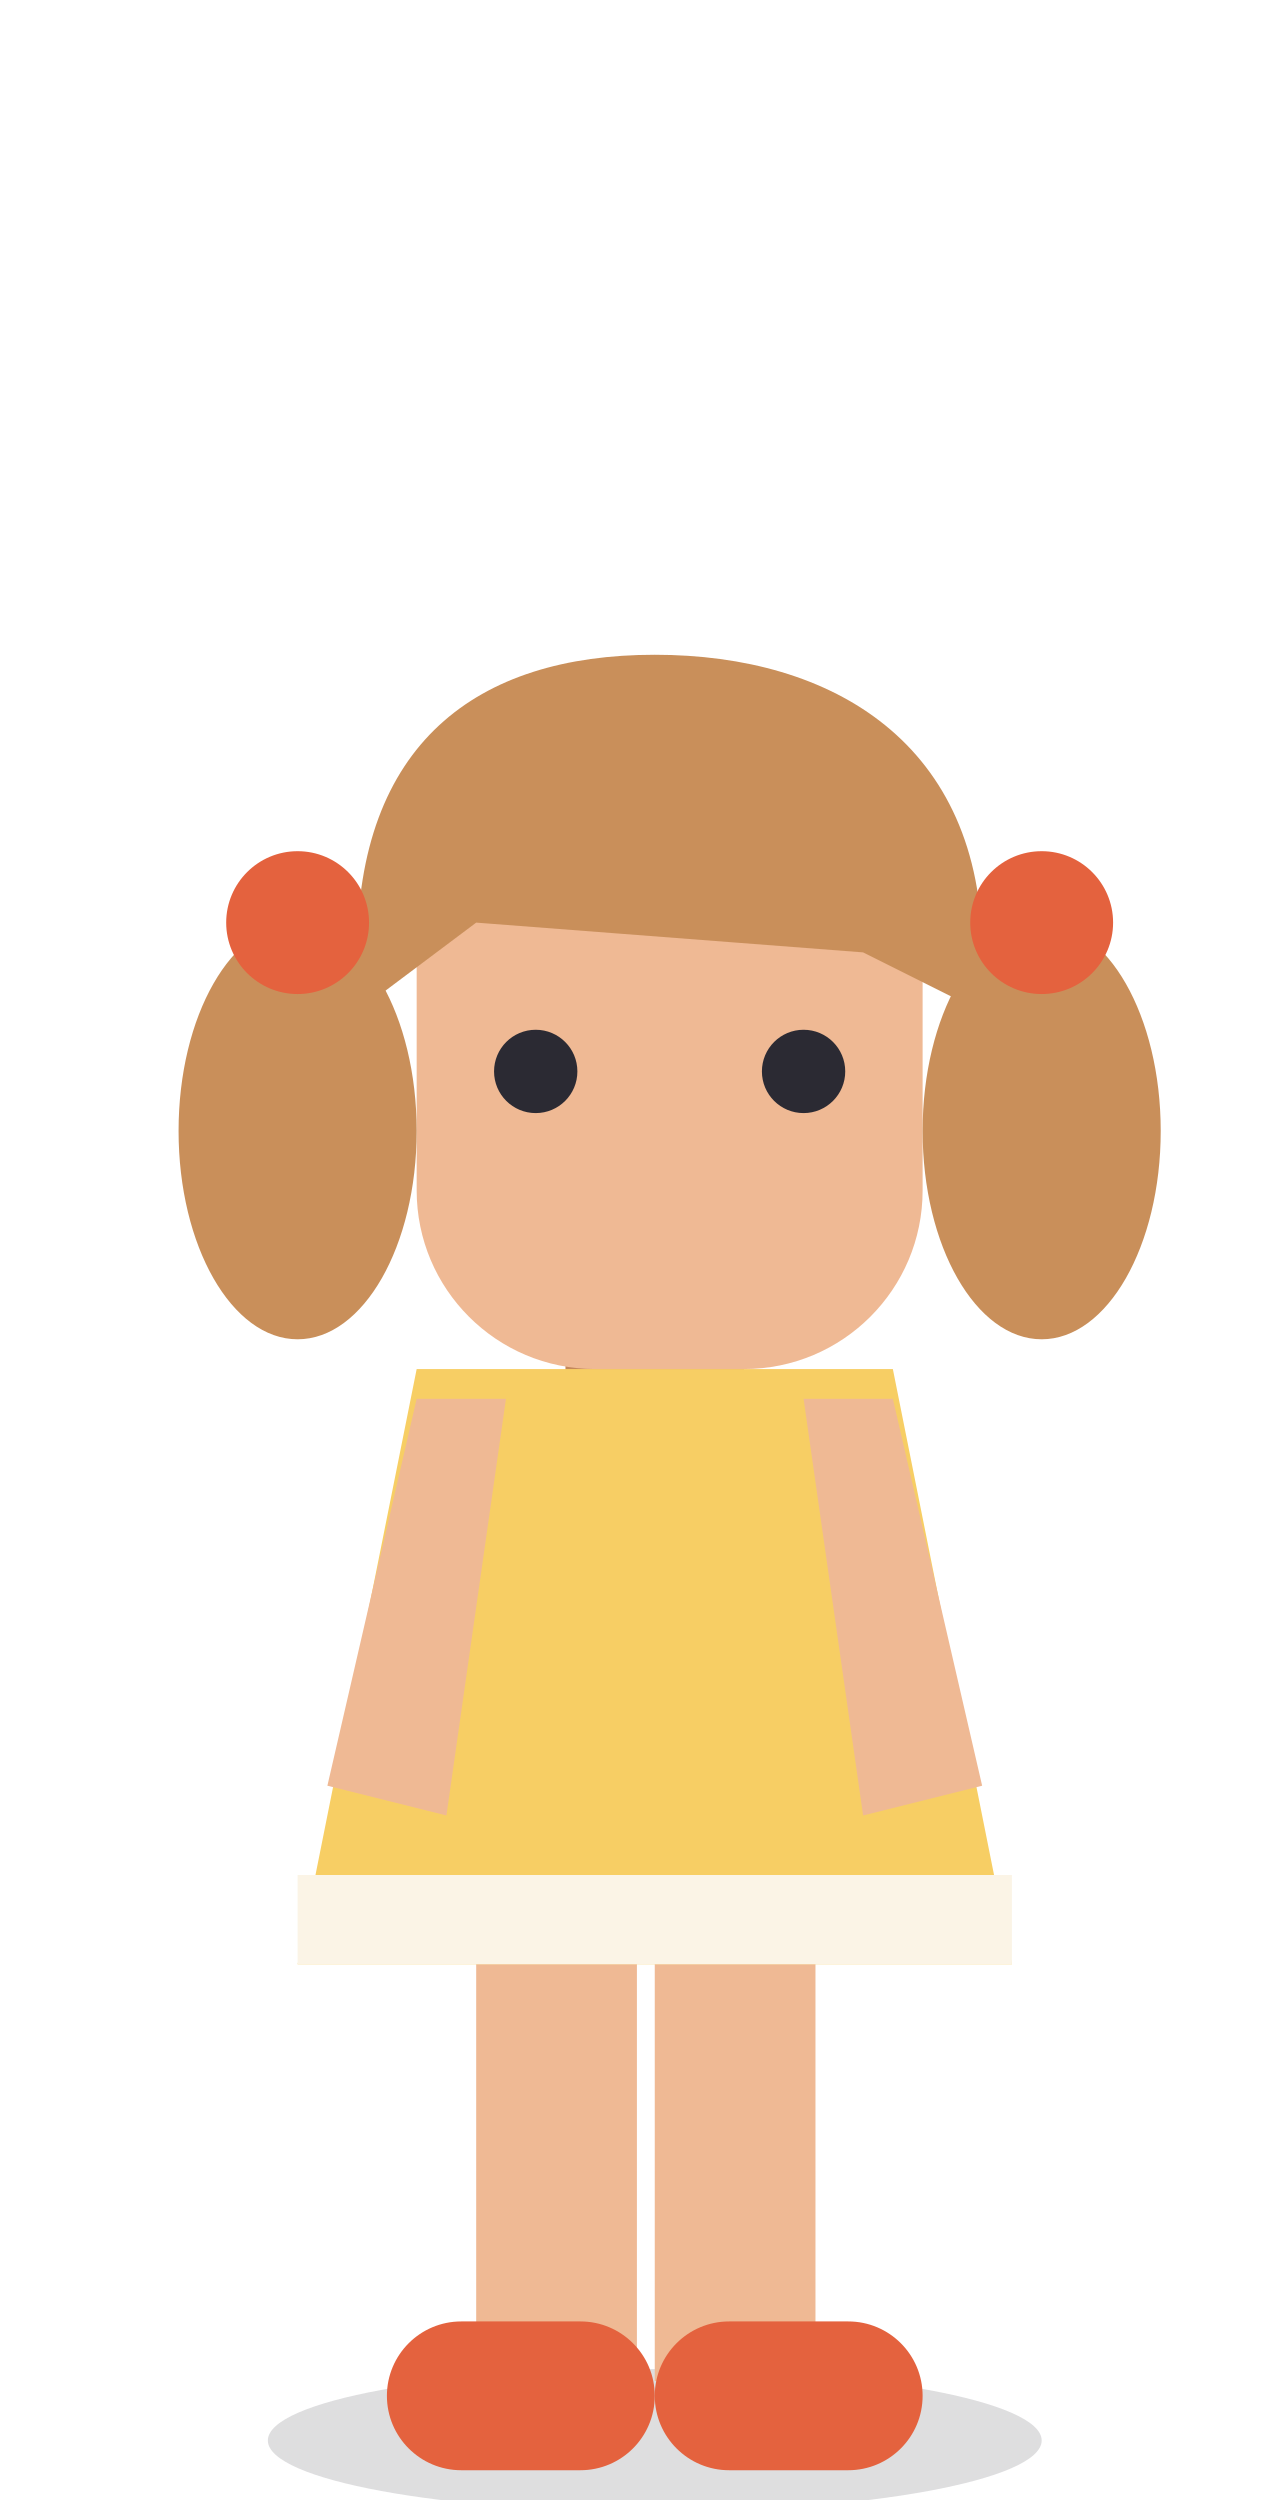
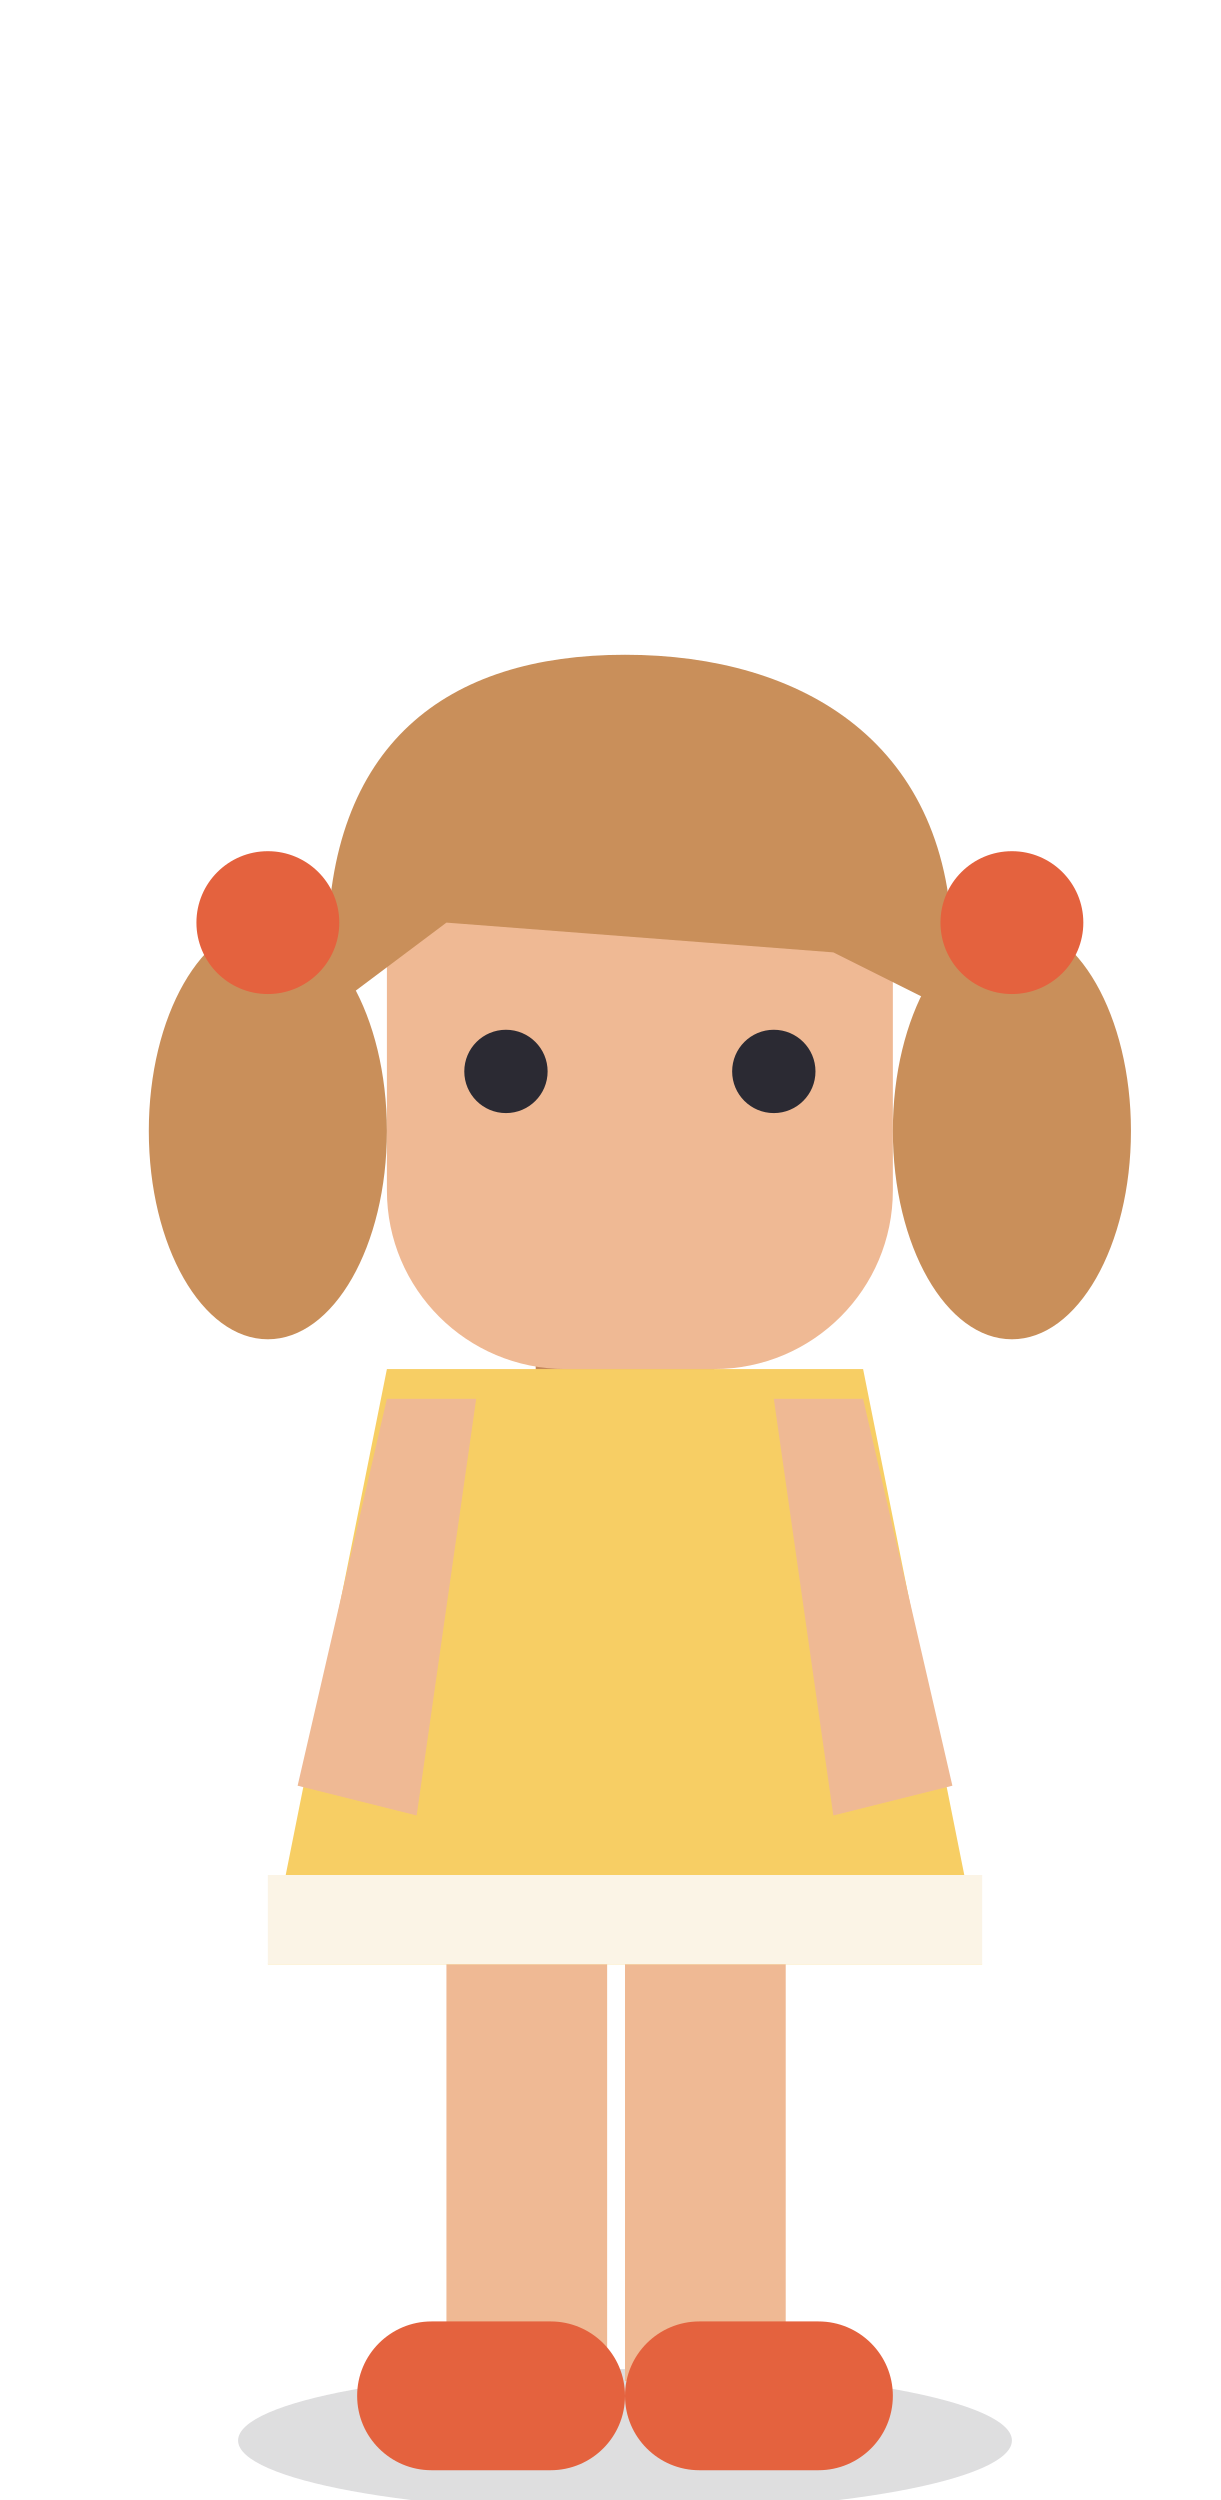
- <svg xmlns="http://www.w3.org/2000/svg" width="129" height="252" viewBox="0 0 43 84">
+ <svg xmlns="http://www.w3.org/2000/svg" width="123" height="252" viewBox="1 0 41 84">
  <ellipse cx="22" cy="82" rx="13" ry="2.4" fill="#2B2A33" opacity="0.16" />
  <rect x="16" y="64" width="5.4" height="16" fill="#EFB994" />
  <rect x="22" y="64" width="5.4" height="16" fill="#EFB994" />
  <rect x="13" y="78" width="9" height="5" rx="2.5" fill="#E4623E" />
  <rect x="22" y="78" width="9" height="5" rx="2.5" fill="#E4623E" />
  <g transform="translate(0 0) scale(1 1)">
    <rect x="19" y="44" width="6" height="4" fill="#C4885B" />
    <polygon points="14,46 30,46 34,66 10,66" fill="#F7CE64" />
    <polygon points="10,63 34,63 34,66 10,66" fill="#FBF4E6" />
    <polygon points="14,47 17,47 15,61 11,60" fill="#EFB994" />
    <polygon points="27,47 30,47 33,60 29,61" fill="#EFB994" />
    <rect x="14" y="26" width="17" height="20" rx="6" fill="#EFB994" />
    <path d="M12 24 C12 40 12 40 12 40 L12 24 Z" fill="#C98F5A" />
    <path d="M12 32 C12 25 16 22 22 22 C28 22 33 25 33 32 L33 34 L29 32 L16 31 L12 34 Z" fill="#C98F5A" />
    <ellipse cx="10" cy="38" rx="4" ry="7" fill="#C98F5A" />
    <ellipse cx="35" cy="38" rx="4" ry="7" fill="#C98F5A" />
    <circle cx="10" cy="31" r="2.4" fill="#E4623E" />
    <circle cx="35" cy="31" r="2.4" fill="#E4623E" />
    <circle cx="18" cy="36" r="1.4" fill="#2B2A33" />
    <circle cx="27" cy="36" r="1.4" fill="#2B2A33" />
  </g>
</svg>
